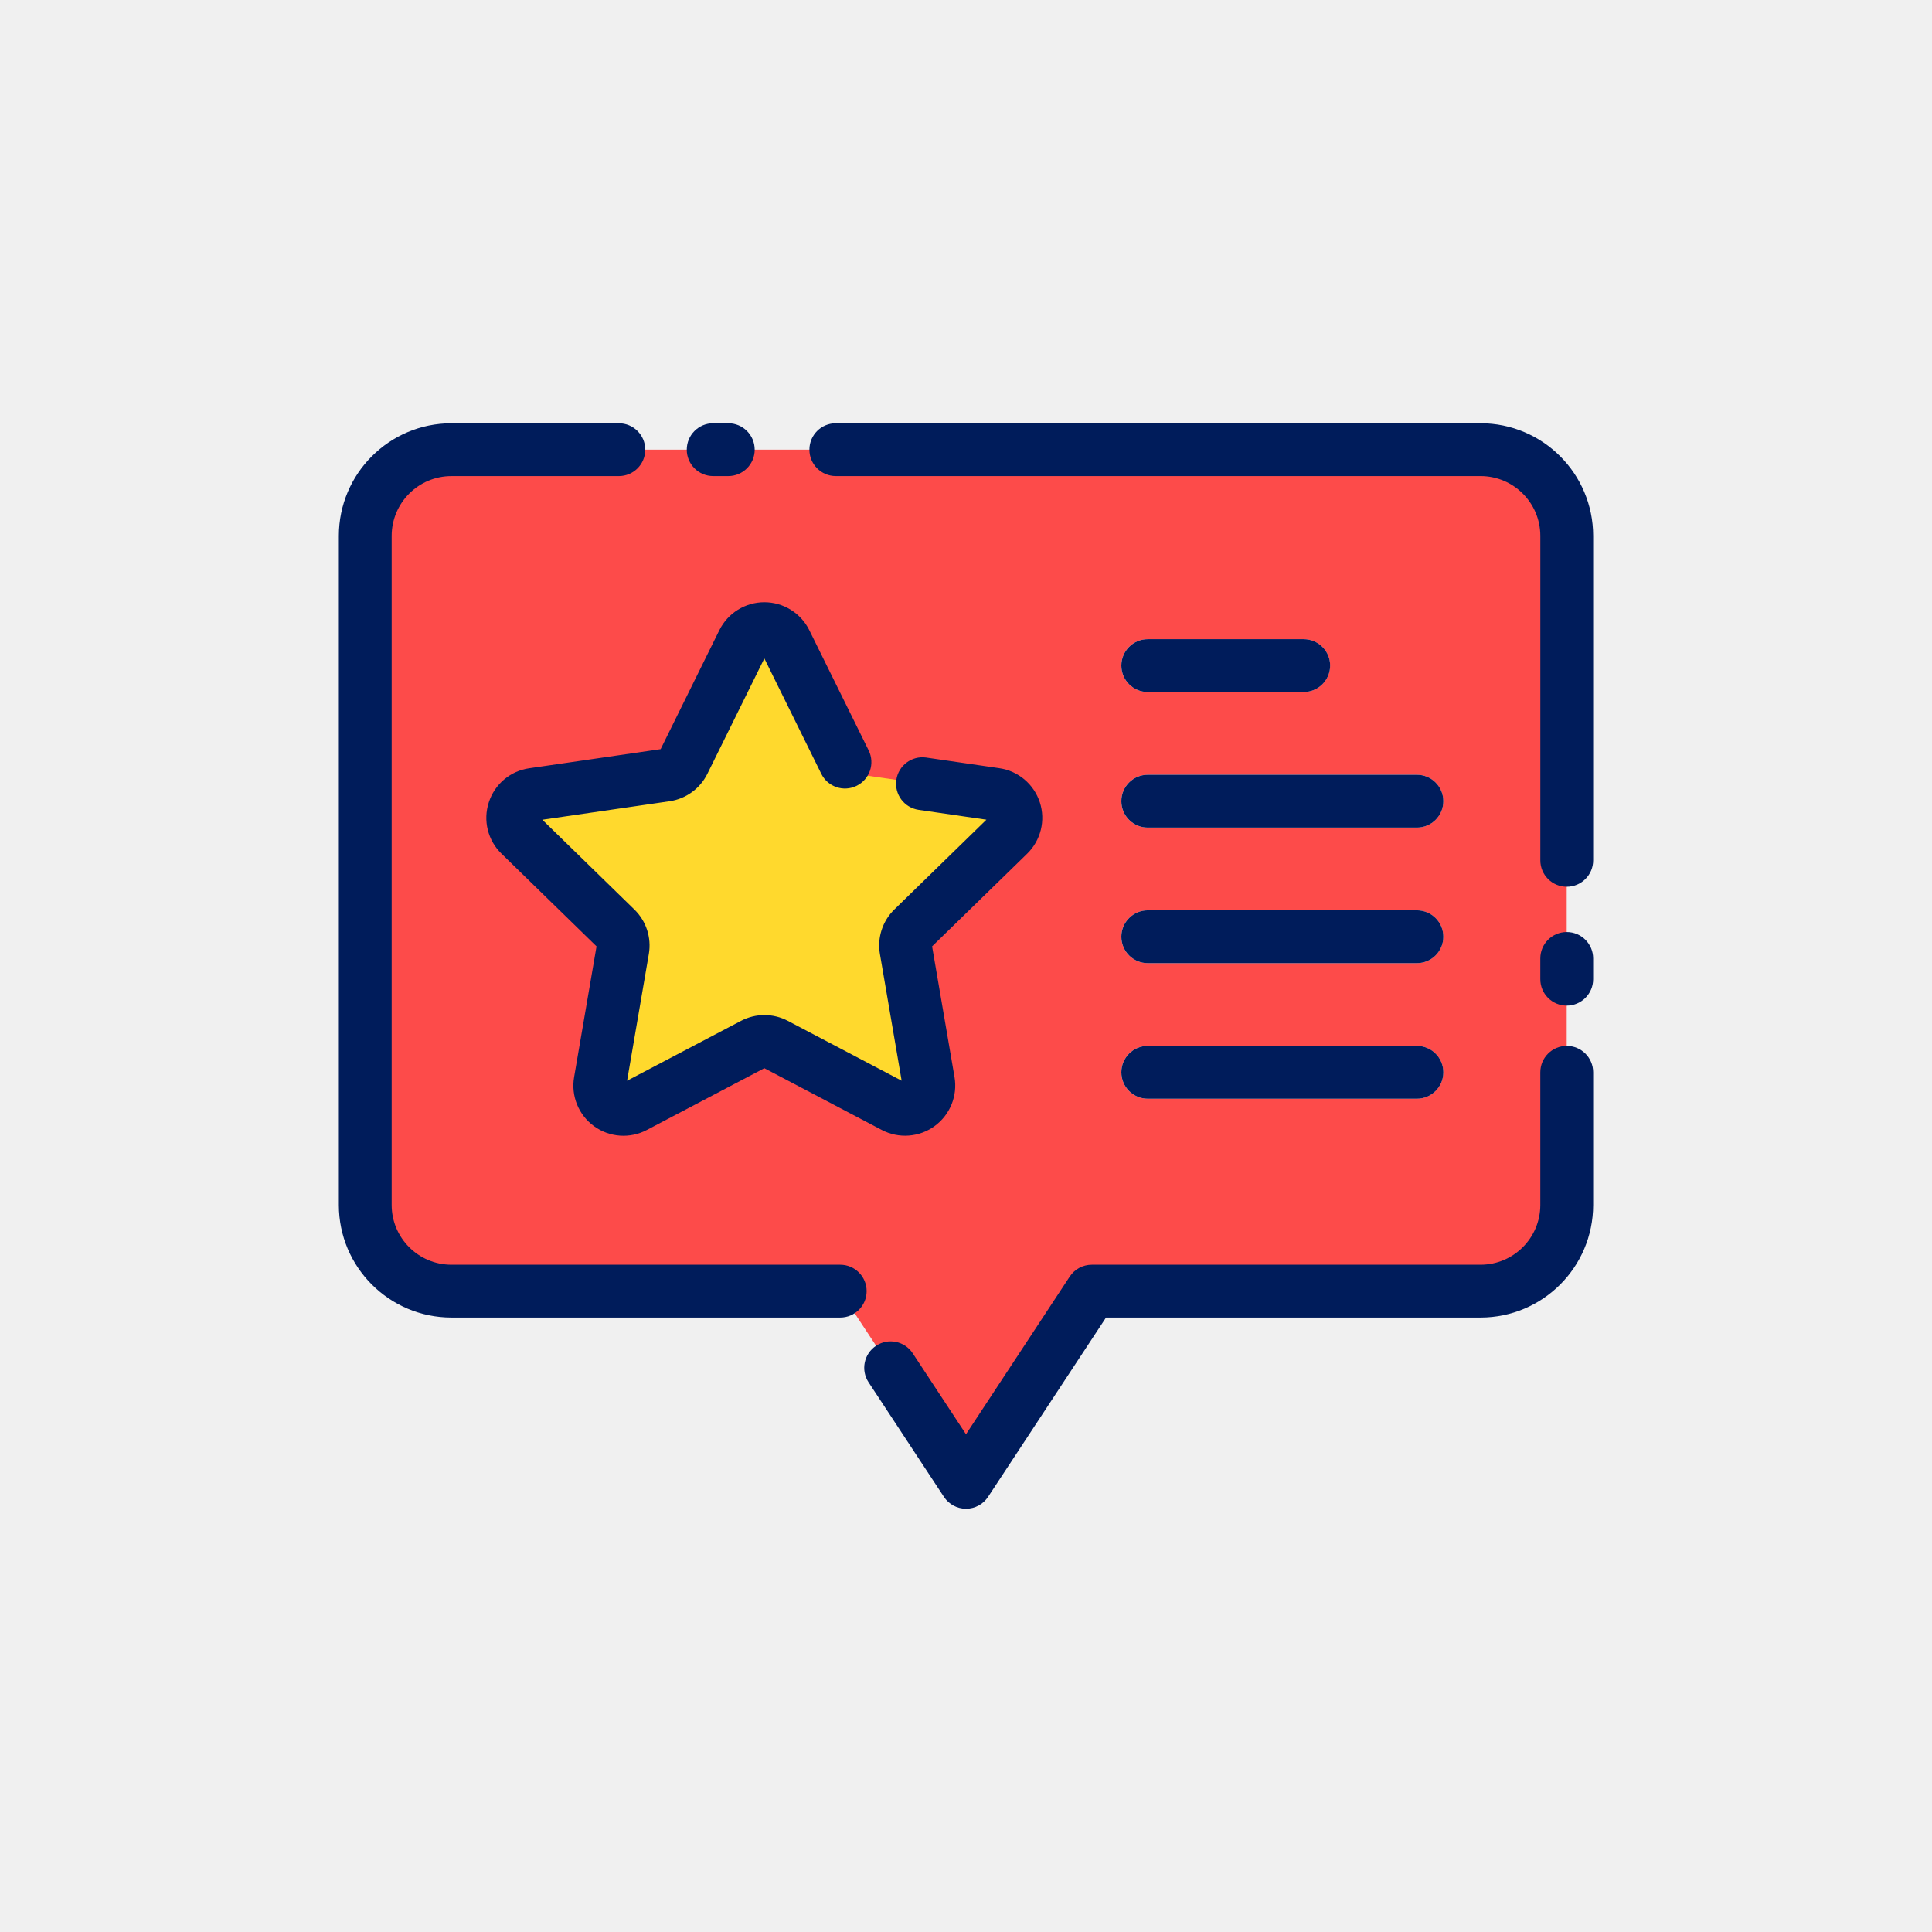
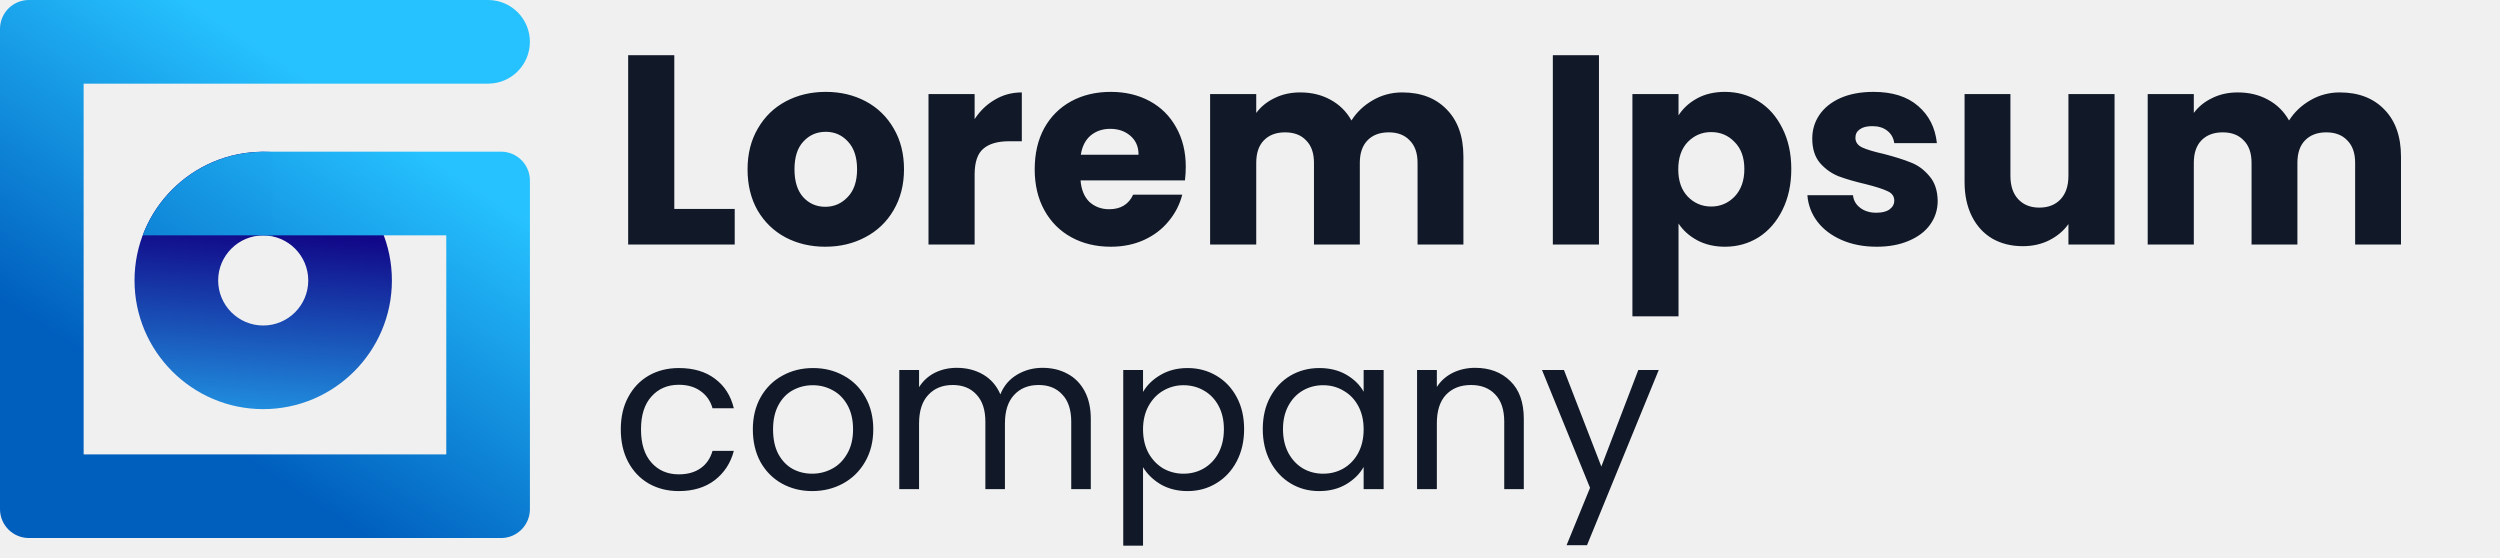
- <svg xmlns="http://www.w3.org/2000/svg" width="128" height="128" viewBox="0 0 128 128">
-   <g>
-     <g>
-       <path d="M98.09,29.792H29.9A5.708,5.708,0,0,0,24.2,35.5V79.834A5.709,5.709,0,0,0,29.9,85.542h25.76L64,98.208,72.33,85.542H98.09a5.708,5.708,0,0,0,5.708-5.708V35.5A5.707,5.707,0,0,0,98.09,29.792Z" fill="#fd4b4a" />
-       <path d="M52.046,42.52l3.931,7.966a1.575,1.575,0,0,0,1.185.86l8.791,1.278a1.573,1.573,0,0,1,.872,2.683l-6.361,6.2a1.573,1.573,0,0,0-.453,1.392l1.5,8.755a1.574,1.574,0,0,1-2.283,1.659L51.367,69.18a1.573,1.573,0,0,0-1.464,0L42.04,73.314a1.573,1.573,0,0,1-2.282-1.659l1.5-8.755a1.57,1.57,0,0,0-.452-1.392l-6.361-6.2a1.573,1.573,0,0,1,.872-2.683l8.791-1.278a1.572,1.572,0,0,0,1.184-.86l3.931-7.966A1.574,1.574,0,0,1,52.046,42.52Z" fill="#ffd92d" />
-       <g>
-         <path d="M76.039,45.847H86.372a1.75,1.75,0,0,0,0-3.5H76.039a1.75,1.75,0,0,0,0,3.5Z" fill="#e9f1f8" />
-         <path d="M76.039,54.83H93.872a1.75,1.75,0,0,0,0-3.5H76.039a1.75,1.75,0,0,0,0,3.5Z" fill="#e9f1f8" />
-         <path d="M93.872,60.312H76.039a1.75,1.75,0,0,0,0,3.5H93.872a1.75,1.75,0,0,0,0-3.5Z" fill="#e9f1f8" />
-         <path d="M93.872,69.293H76.039a1.75,1.75,0,1,0,0,3.5H93.872a1.75,1.75,0,1,0,0-3.5Z" fill="#e9f1f8" />
-       </g>
-     </g>
-     <g>
-       <path d="M47.25,31.542h1a1.75,1.75,0,0,0,0-3.5h-1a1.75,1.75,0,0,0,0,3.5Z" fill="#001c5b" />
-       <path d="M98.094,28.042H55.375a1.75,1.75,0,0,0,0,3.5H98.094a3.962,3.962,0,0,1,3.957,3.957V57a1.75,1.75,0,0,0,3.5,0V35.5A7.465,7.465,0,0,0,98.094,28.042Z" fill="#001c5b" />
-       <path d="M103.8,61.75a1.75,1.75,0,0,0-1.75,1.75v1.375a1.75,1.75,0,0,0,3.5,0V63.5A1.75,1.75,0,0,0,103.8,61.75Z" fill="#001c5b" />
-       <path d="M103.8,69.293a1.75,1.75,0,0,0-1.75,1.75v8.791a3.963,3.963,0,0,1-3.957,3.958H72.333a1.749,1.749,0,0,0-1.462.788L64,95.024l-3.53-5.365a1.75,1.75,0,1,0-2.924,1.924l4.992,7.587a1.75,1.75,0,0,0,2.924,0l7.814-11.878H98.094a7.466,7.466,0,0,0,7.457-7.458V71.043A1.75,1.75,0,0,0,103.8,69.293Z" fill="#001c5b" />
-       <path d="M55.667,83.792H29.906a3.963,3.963,0,0,1-3.957-3.958V35.5a3.962,3.962,0,0,1,3.957-3.957H41a1.75,1.75,0,0,0,0-3.5H29.906A7.465,7.465,0,0,0,22.449,35.5V79.834a7.466,7.466,0,0,0,7.457,7.458H55.667a1.75,1.75,0,0,0,0-3.5Z" fill="#001c5b" />
-       <path d="M32.386,53.154a3.3,3.3,0,0,0,.842,3.406L39.522,62.7l-1.486,8.662a3.319,3.319,0,0,0,4.821,3.5l7.782-4.091,7.78,4.091a3.323,3.323,0,0,0,4.821-3.5L61.754,62.7l6.294-6.136a3.322,3.322,0,0,0-1.84-5.669l-4.855-.706a1.75,1.75,0,0,0-.5,3.464l4.5.654-6.1,5.95a3.323,3.323,0,0,0-.957,2.942l1.441,8.4-7.545-3.967a3.329,3.329,0,0,0-3.093,0L41.546,71.6l1.442-8.4a3.324,3.324,0,0,0-.957-2.939l-6.1-5.951,8.435-1.226a3.324,3.324,0,0,0,2.5-1.818l3.774-7.644,3.772,7.644a1.75,1.75,0,0,0,3.139-1.549l-3.932-7.965a3.323,3.323,0,0,0-5.96,0l-3.89,7.882-8.7,1.264A3.3,3.3,0,0,0,32.386,53.154Z" fill="#001c5b" />
-       <path d="M76.042,45.847H86.375a1.75,1.75,0,0,0,0-3.5H76.042a1.75,1.75,0,0,0,0,3.5Z" fill="#001c5b" />
-       <path d="M76.042,54.83H93.875a1.75,1.75,0,0,0,0-3.5H76.042a1.75,1.75,0,0,0,0,3.5Z" fill="#001c5b" />
-       <path d="M76.042,63.812H93.875a1.75,1.75,0,0,0,0-3.5H76.042a1.75,1.75,0,0,0,0,3.5Z" fill="#001c5b" />
-       <path d="M76.042,72.793H93.875a1.75,1.75,0,0,0,0-3.5H76.042a1.75,1.75,0,0,0,0,3.5Z" fill="#001c5b" />
-     </g>
+ <svg xmlns="http://www.w3.org/2000/svg" width="184" height="41" viewBox="0 0 184 41" fill="none">
+   <path d="M19.372 30.112C14.151 30.112 9.901 25.864 9.901 20.64C9.901 15.417 14.149 11.169 19.372 11.169C24.596 11.169 28.844 15.417 28.844 20.64C28.844 25.864 24.596 30.112 19.372 30.112ZM19.372 17.327C17.544 17.327 16.057 18.814 16.057 20.642C16.057 22.471 17.544 23.958 19.372 23.958C21.201 23.958 22.688 22.471 22.688 20.642C22.688 18.814 21.201 17.327 19.372 17.327Z" fill="url(#paint0_linear_1_2264)" />
+   <path d="M36.872 39.598H2.128C0.952 39.598 0 38.646 0 37.47V2.128C0 0.952 0.952 0 2.128 0H35.922C37.623 0 39 1.377 39 3.078C39 4.779 37.623 6.156 35.922 6.156H6.156V33.444H32.846V17.318H19.114V11.162H36.874C38.05 11.162 39.002 12.114 39.002 13.29V37.472C39.002 38.648 38.05 39.6 36.874 39.6L36.872 39.598Z" fill="url(#paint1_linear_1_2264)" />
+   <mask id="mask0_1_2264" style="mask-type:luminance" maskUnits="userSpaceOnUse" x="9" y="11" width="20" height="20">
+     <path d="M19.373 30.117C14.152 30.117 9.902 25.869 9.902 20.646C9.902 15.422 14.15 11.174 19.373 11.174C24.597 11.174 28.845 15.422 28.845 20.646C28.845 25.869 24.597 30.117 19.373 30.117ZM19.373 17.332C17.545 17.332 16.058 18.82 16.058 20.648C16.058 22.476 17.545 23.963 19.373 23.963C21.202 23.963 22.689 22.476 22.689 20.648C22.689 18.82 21.202 17.332 19.373 17.332Z" fill="white" />
+   </mask>
+   <g mask="url(#mask0_1_2264)">
+     <path d="M20.07 11.165H7.695V17.321H20.07V11.165Z" fill="url(#paint2_linear_1_2264)" />
  </g>
+   <path d="M49.628 15.379H54.075V18H46.233V4.062H49.628V15.379ZM60.738 18.159C59.653 18.159 58.673 17.927 57.799 17.464C56.939 17.001 56.257 16.339 55.754 15.479C55.265 14.618 55.02 13.612 55.02 12.461C55.02 11.322 55.271 10.323 55.774 9.463C56.277 8.589 56.966 7.921 57.839 7.457C58.713 6.994 59.692 6.762 60.778 6.762C61.863 6.762 62.843 6.994 63.716 7.457C64.59 7.921 65.278 8.589 65.781 9.463C66.284 10.323 66.535 11.322 66.535 12.461C66.535 13.599 66.277 14.605 65.761 15.479C65.258 16.339 64.563 17.001 63.676 17.464C62.803 17.927 61.823 18.159 60.738 18.159ZM60.738 15.22C61.386 15.22 61.936 14.982 62.386 14.506C62.849 14.029 63.081 13.347 63.081 12.461C63.081 11.574 62.856 10.892 62.406 10.416C61.969 9.939 61.426 9.701 60.778 9.701C60.116 9.701 59.566 9.939 59.13 10.416C58.693 10.879 58.474 11.56 58.474 12.461C58.474 13.347 58.686 14.029 59.11 14.506C59.547 14.982 60.089 15.22 60.738 15.22ZM71.732 8.768C72.129 8.159 72.625 7.682 73.221 7.338C73.817 6.981 74.478 6.802 75.206 6.802V10.396H74.273C73.426 10.396 72.791 10.581 72.367 10.952C71.944 11.309 71.732 11.944 71.732 12.858V18H68.337V6.921H71.732V8.768ZM87.273 12.282C87.273 12.6 87.253 12.931 87.213 13.275H79.529C79.582 13.963 79.801 14.492 80.184 14.863C80.582 15.22 81.065 15.399 81.634 15.399C82.481 15.399 83.07 15.042 83.401 14.327H87.014C86.829 15.055 86.492 15.71 86.002 16.293C85.525 16.875 84.923 17.332 84.195 17.663C83.467 17.993 82.653 18.159 81.753 18.159C80.668 18.159 79.701 17.927 78.854 17.464C78.007 17.001 77.345 16.339 76.869 15.479C76.392 14.618 76.154 13.612 76.154 12.461C76.154 11.309 76.386 10.303 76.849 9.443C77.326 8.582 77.987 7.921 78.834 7.457C79.681 6.994 80.654 6.762 81.753 6.762C82.825 6.762 83.778 6.987 84.612 7.437C85.446 7.887 86.095 8.529 86.558 9.363C87.034 10.197 87.273 11.17 87.273 12.282ZM83.798 11.388C83.798 10.806 83.6 10.343 83.202 9.999C82.805 9.654 82.309 9.482 81.713 9.482C81.144 9.482 80.661 9.648 80.264 9.979C79.88 10.31 79.642 10.78 79.549 11.388H83.798ZM103.2 6.802C104.577 6.802 105.669 7.219 106.476 8.053C107.297 8.887 107.707 10.045 107.707 11.527V18H104.332V11.984C104.332 11.269 104.14 10.72 103.756 10.336C103.385 9.939 102.869 9.741 102.207 9.741C101.546 9.741 101.023 9.939 100.639 10.336C100.268 10.72 100.083 11.269 100.083 11.984V18H96.708V11.984C96.708 11.269 96.516 10.72 96.132 10.336C95.761 9.939 95.245 9.741 94.583 9.741C93.921 9.741 93.399 9.939 93.015 10.336C92.644 10.72 92.459 11.269 92.459 11.984V18H89.064V6.921H92.459V8.311C92.803 7.848 93.253 7.484 93.809 7.219C94.365 6.941 94.994 6.802 95.695 6.802C96.529 6.802 97.27 6.981 97.919 7.338C98.581 7.695 99.097 8.205 99.468 8.867C99.851 8.258 100.374 7.762 101.036 7.378C101.698 6.994 102.419 6.802 103.2 6.802ZM117.684 4.062V18H114.289V4.062H117.684ZM123.54 8.49C123.871 7.973 124.327 7.557 124.91 7.239C125.492 6.921 126.174 6.762 126.955 6.762C127.868 6.762 128.695 6.994 129.437 7.457C130.178 7.921 130.76 8.582 131.184 9.443C131.621 10.303 131.839 11.302 131.839 12.441C131.839 13.579 131.621 14.585 131.184 15.459C130.76 16.319 130.178 16.987 129.437 17.464C128.695 17.927 127.868 18.159 126.955 18.159C126.187 18.159 125.505 18 124.91 17.682C124.327 17.365 123.871 16.954 123.54 16.451V23.281H120.145V6.921H123.54V8.49ZM128.384 12.441C128.384 11.594 128.146 10.932 127.669 10.455C127.206 9.966 126.63 9.721 125.942 9.721C125.267 9.721 124.691 9.966 124.215 10.455C123.751 10.945 123.52 11.614 123.52 12.461C123.52 13.308 123.751 13.976 124.215 14.466C124.691 14.956 125.267 15.2 125.942 15.2C126.617 15.2 127.193 14.956 127.669 14.466C128.146 13.963 128.384 13.288 128.384 12.441ZM138.127 18.159C137.161 18.159 136.3 17.993 135.546 17.663C134.791 17.332 134.196 16.881 133.759 16.312C133.322 15.73 133.077 15.081 133.024 14.367H136.38C136.42 14.751 136.598 15.062 136.916 15.3C137.234 15.538 137.624 15.657 138.087 15.657C138.511 15.657 138.835 15.578 139.06 15.419C139.298 15.247 139.418 15.028 139.418 14.764C139.418 14.446 139.252 14.214 138.921 14.069C138.59 13.91 138.054 13.738 137.313 13.553C136.519 13.367 135.857 13.175 135.328 12.977C134.798 12.765 134.341 12.441 133.958 12.004C133.574 11.554 133.382 10.952 133.382 10.197C133.382 9.562 133.554 8.986 133.898 8.47C134.255 7.94 134.772 7.523 135.447 7.219C136.135 6.915 136.949 6.762 137.889 6.762C139.279 6.762 140.371 7.106 141.165 7.795C141.972 8.483 142.435 9.396 142.555 10.535H139.418C139.365 10.151 139.193 9.846 138.901 9.621C138.623 9.396 138.253 9.284 137.79 9.284C137.392 9.284 137.088 9.363 136.876 9.522C136.664 9.668 136.559 9.873 136.559 10.138C136.559 10.455 136.724 10.694 137.055 10.852C137.399 11.011 137.929 11.17 138.643 11.329C139.464 11.541 140.132 11.752 140.649 11.964C141.165 12.163 141.615 12.494 141.999 12.957C142.396 13.407 142.601 14.016 142.614 14.784C142.614 15.432 142.429 16.015 142.058 16.531C141.701 17.034 141.178 17.431 140.49 17.722C139.815 18.013 139.027 18.159 138.127 18.159ZM155.631 6.921V18H152.236V16.491C151.892 16.981 151.422 17.378 150.826 17.682C150.244 17.974 149.595 18.119 148.881 18.119C148.033 18.119 147.286 17.934 146.637 17.563C145.988 17.179 145.485 16.63 145.128 15.915C144.771 15.2 144.592 14.36 144.592 13.394V6.921H147.967V12.937C147.967 13.678 148.159 14.254 148.543 14.664C148.927 15.075 149.443 15.28 150.092 15.28C150.754 15.28 151.276 15.075 151.66 14.664C152.044 14.254 152.236 13.678 152.236 12.937V6.921H155.631ZM172.206 6.802C173.583 6.802 174.675 7.219 175.482 8.053C176.303 8.887 176.713 10.045 176.713 11.527V18H173.338V11.984C173.338 11.269 173.146 10.72 172.762 10.336C172.392 9.939 171.875 9.741 171.214 9.741C170.552 9.741 170.029 9.939 169.645 10.336C169.274 10.72 169.089 11.269 169.089 11.984V18H165.714V11.984C165.714 11.269 165.522 10.72 165.138 10.336C164.767 9.939 164.251 9.741 163.589 9.741C162.928 9.741 162.405 9.939 162.021 10.336C161.65 10.72 161.465 11.269 161.465 11.984V18H158.07V6.921H161.465V8.311C161.809 7.848 162.259 7.484 162.815 7.219C163.371 6.941 164 6.802 164.701 6.802C165.535 6.802 166.276 6.981 166.925 7.338C167.587 7.695 168.103 8.205 168.474 8.867C168.858 8.258 169.38 7.762 170.042 7.378C170.704 6.994 171.425 6.802 172.206 6.802ZM45.69 31.6C45.69 30.693 45.871 29.904 46.234 29.232C46.597 28.549 47.098 28.021 47.738 27.648C48.389 27.275 49.13 27.088 49.962 27.088C51.039 27.088 51.925 27.349 52.618 27.872C53.322 28.395 53.786 29.12 54.01 30.048H52.442C52.293 29.515 51.999 29.093 51.562 28.784C51.135 28.475 50.602 28.32 49.962 28.32C49.13 28.32 48.458 28.608 47.946 29.184C47.434 29.749 47.178 30.555 47.178 31.6C47.178 32.656 47.434 33.472 47.946 34.048C48.458 34.624 49.13 34.912 49.962 34.912C50.602 34.912 51.135 34.763 51.562 34.464C51.989 34.165 52.282 33.739 52.442 33.184H54.01C53.775 34.08 53.306 34.8 52.602 35.344C51.898 35.877 51.018 36.144 49.962 36.144C49.13 36.144 48.389 35.957 47.738 35.584C47.098 35.211 46.597 34.683 46.234 34C45.871 33.317 45.69 32.517 45.69 31.6ZM59.777 36.144C58.955 36.144 58.209 35.957 57.537 35.584C56.875 35.211 56.353 34.683 55.969 34C55.595 33.307 55.409 32.507 55.409 31.6C55.409 30.704 55.601 29.915 55.985 29.232C56.379 28.539 56.913 28.011 57.585 27.648C58.257 27.275 59.009 27.088 59.841 27.088C60.673 27.088 61.425 27.275 62.097 27.648C62.769 28.011 63.297 28.533 63.681 29.216C64.075 29.899 64.273 30.693 64.273 31.6C64.273 32.507 64.07 33.307 63.665 34C63.27 34.683 62.731 35.211 62.049 35.584C61.366 35.957 60.609 36.144 59.777 36.144ZM59.777 34.864C60.299 34.864 60.79 34.741 61.249 34.496C61.707 34.251 62.075 33.883 62.353 33.392C62.641 32.901 62.785 32.304 62.785 31.6C62.785 30.896 62.646 30.299 62.369 29.808C62.091 29.317 61.729 28.955 61.281 28.72C60.833 28.475 60.347 28.352 59.825 28.352C59.291 28.352 58.801 28.475 58.353 28.72C57.915 28.955 57.563 29.317 57.297 29.808C57.03 30.299 56.897 30.896 56.897 31.6C56.897 32.315 57.025 32.917 57.281 33.408C57.547 33.899 57.899 34.267 58.337 34.512C58.774 34.747 59.254 34.864 59.777 34.864ZM76.731 27.072C77.414 27.072 78.022 27.216 78.555 27.504C79.088 27.781 79.51 28.203 79.819 28.768C80.128 29.333 80.283 30.021 80.283 30.832V36H78.843V31.04C78.843 30.165 78.624 29.499 78.187 29.04C77.76 28.571 77.179 28.336 76.443 28.336C75.686 28.336 75.083 28.581 74.635 29.072C74.187 29.552 73.963 30.251 73.963 31.168V36H72.523V31.04C72.523 30.165 72.304 29.499 71.867 29.04C71.44 28.571 70.859 28.336 70.123 28.336C69.366 28.336 68.763 28.581 68.315 29.072C67.867 29.552 67.643 30.251 67.643 31.168V36H66.187V27.232H67.643V28.496C67.931 28.037 68.315 27.685 68.795 27.44C69.286 27.195 69.824 27.072 70.411 27.072C71.147 27.072 71.798 27.237 72.363 27.568C72.928 27.899 73.35 28.384 73.627 29.024C73.872 28.405 74.278 27.925 74.843 27.584C75.408 27.243 76.038 27.072 76.731 27.072ZM84.127 28.848C84.415 28.347 84.842 27.931 85.407 27.6C85.984 27.259 86.65 27.088 87.407 27.088C88.186 27.088 88.89 27.275 89.519 27.648C90.159 28.021 90.661 28.549 91.023 29.232C91.386 29.904 91.567 30.688 91.567 31.584C91.567 32.469 91.386 33.259 91.023 33.952C90.661 34.645 90.159 35.184 89.519 35.568C88.89 35.952 88.186 36.144 87.407 36.144C86.661 36.144 85.999 35.979 85.424 35.648C84.858 35.307 84.426 34.885 84.127 34.384V40.16H82.671V27.232H84.127V28.848ZM90.079 31.584C90.079 30.923 89.946 30.347 89.68 29.856C89.413 29.365 89.05 28.992 88.591 28.736C88.144 28.48 87.647 28.352 87.103 28.352C86.57 28.352 86.074 28.485 85.615 28.752C85.168 29.008 84.805 29.387 84.528 29.888C84.261 30.379 84.127 30.949 84.127 31.6C84.127 32.261 84.261 32.843 84.528 33.344C84.805 33.835 85.168 34.213 85.615 34.48C86.074 34.736 86.57 34.864 87.103 34.864C87.647 34.864 88.144 34.736 88.591 34.48C89.05 34.213 89.413 33.835 89.68 33.344C89.946 32.843 90.079 32.256 90.079 31.584ZM92.94 31.584C92.94 30.688 93.121 29.904 93.484 29.232C93.847 28.549 94.343 28.021 94.972 27.648C95.612 27.275 96.321 27.088 97.1 27.088C97.868 27.088 98.535 27.253 99.1 27.584C99.665 27.915 100.087 28.331 100.364 28.832V27.232H101.836V36H100.364V34.368C100.076 34.88 99.644 35.307 99.068 35.648C98.503 35.979 97.841 36.144 97.084 36.144C96.305 36.144 95.601 35.952 94.972 35.568C94.343 35.184 93.847 34.645 93.484 33.952C93.121 33.259 92.94 32.469 92.94 31.584ZM100.364 31.6C100.364 30.939 100.231 30.363 99.964 29.872C99.697 29.381 99.335 29.008 98.876 28.752C98.428 28.485 97.932 28.352 97.388 28.352C96.844 28.352 96.348 28.48 95.9 28.736C95.452 28.992 95.095 29.365 94.828 29.856C94.561 30.347 94.428 30.923 94.428 31.584C94.428 32.256 94.561 32.843 94.828 33.344C95.095 33.835 95.452 34.213 95.9 34.48C96.348 34.736 96.844 34.864 97.388 34.864C97.932 34.864 98.428 34.736 98.876 34.48C99.335 34.213 99.697 33.835 99.964 33.344C100.231 32.843 100.364 32.261 100.364 31.6ZM108.568 27.072C109.635 27.072 110.499 27.397 111.16 28.048C111.822 28.688 112.152 29.616 112.152 30.832V36H110.712V31.04C110.712 30.165 110.494 29.499 110.056 29.04C109.619 28.571 109.022 28.336 108.264 28.336C107.496 28.336 106.883 28.576 106.424 29.056C105.976 29.536 105.752 30.235 105.752 31.152V36H104.296V27.232H105.752V28.48C106.04 28.032 106.43 27.685 106.92 27.44C107.422 27.195 107.971 27.072 108.568 27.072ZM122.083 27.232L116.803 40.128H115.299L117.027 35.904L113.491 27.232H115.107L117.859 34.336L120.579 27.232H122.083Z" fill="#111928" />
+   <defs>
+     <linearGradient id="paint0_linear_1_2264" x1="18.377" y1="35.266" x2="19.621" y2="16.994" gradientUnits="userSpaceOnUse">
+       <stop stop-color="#26C2FF" />
+       <stop offset="1" stop-color="#110687" />
+     </linearGradient>
+     <linearGradient id="paint1_linear_1_2264" x1="26.901" y1="8.384" x2="12.621" y2="30.409" gradientUnits="userSpaceOnUse">
+       <stop stop-color="#26C2FF" />
+       <stop offset="1" stop-color="#005EBD" />
+     </linearGradient>
+     <linearGradient id="paint2_linear_1_2264" x1="20.79" y1="3.586" x2="5.97" y2="26.45" gradientUnits="userSpaceOnUse">
+       <stop stop-color="#26C2FF" />
+       <stop offset="1" stop-color="#005EBD" />
+     </linearGradient>
+   </defs>
</svg>
